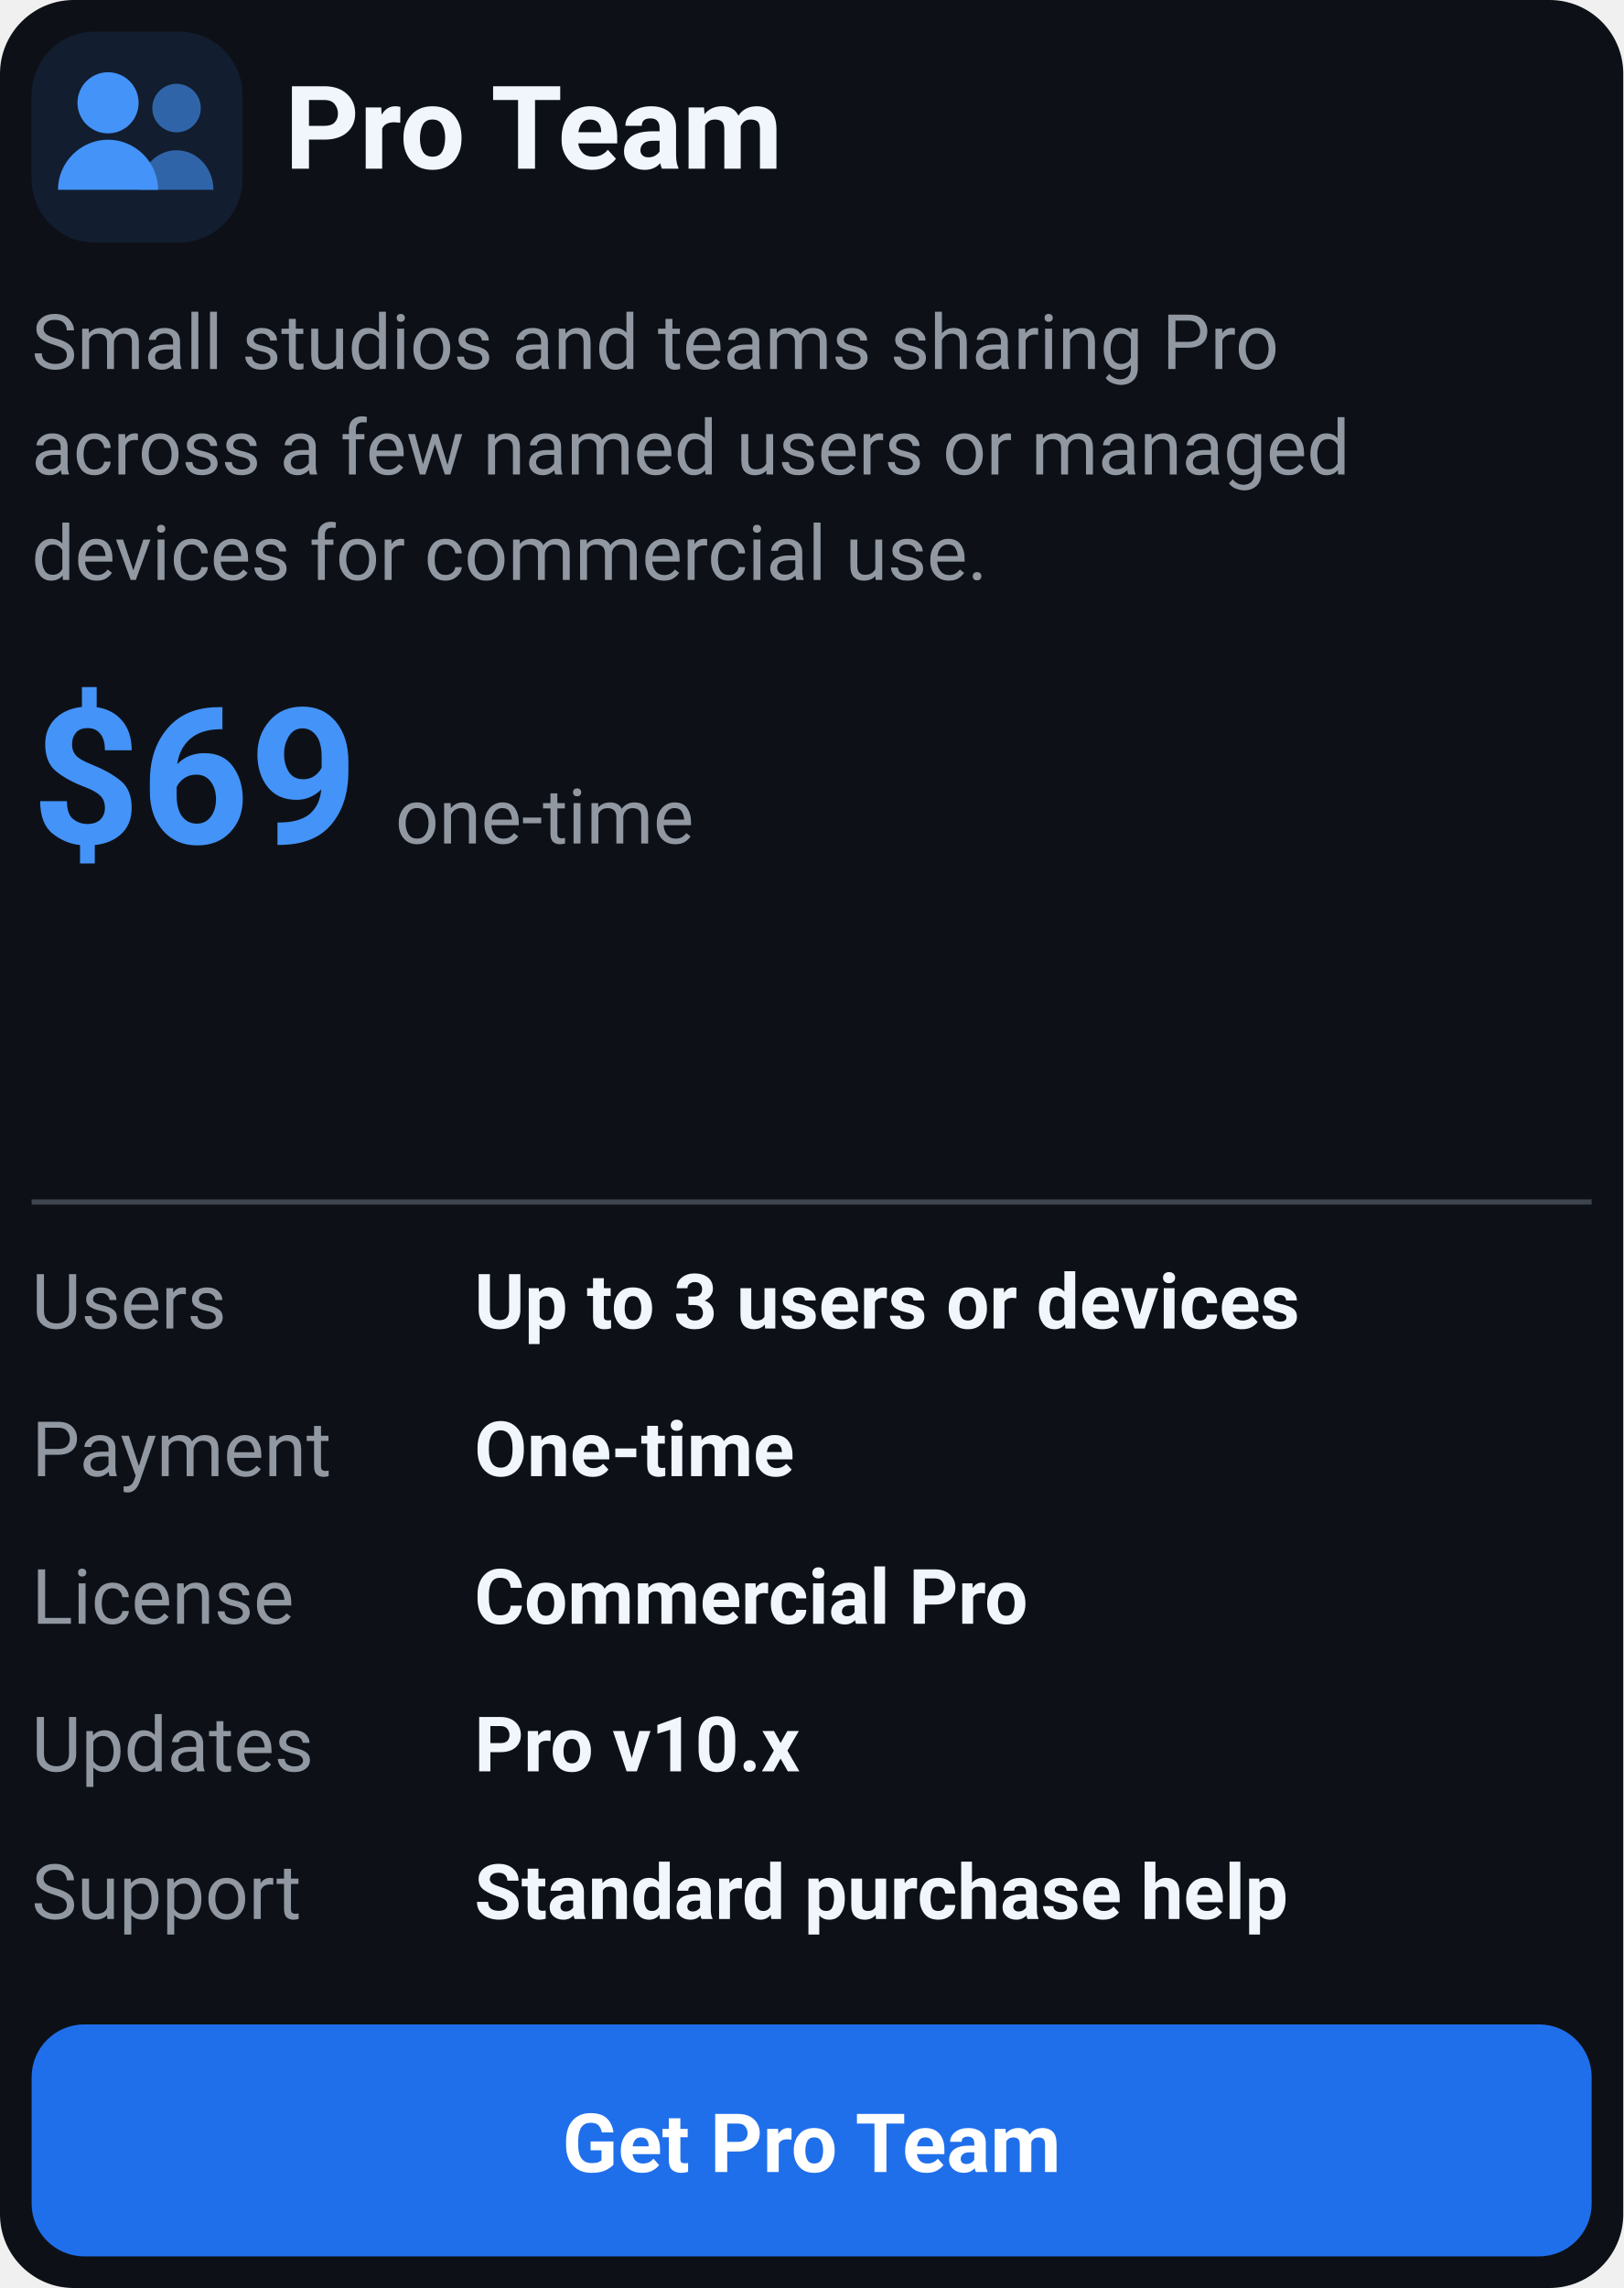
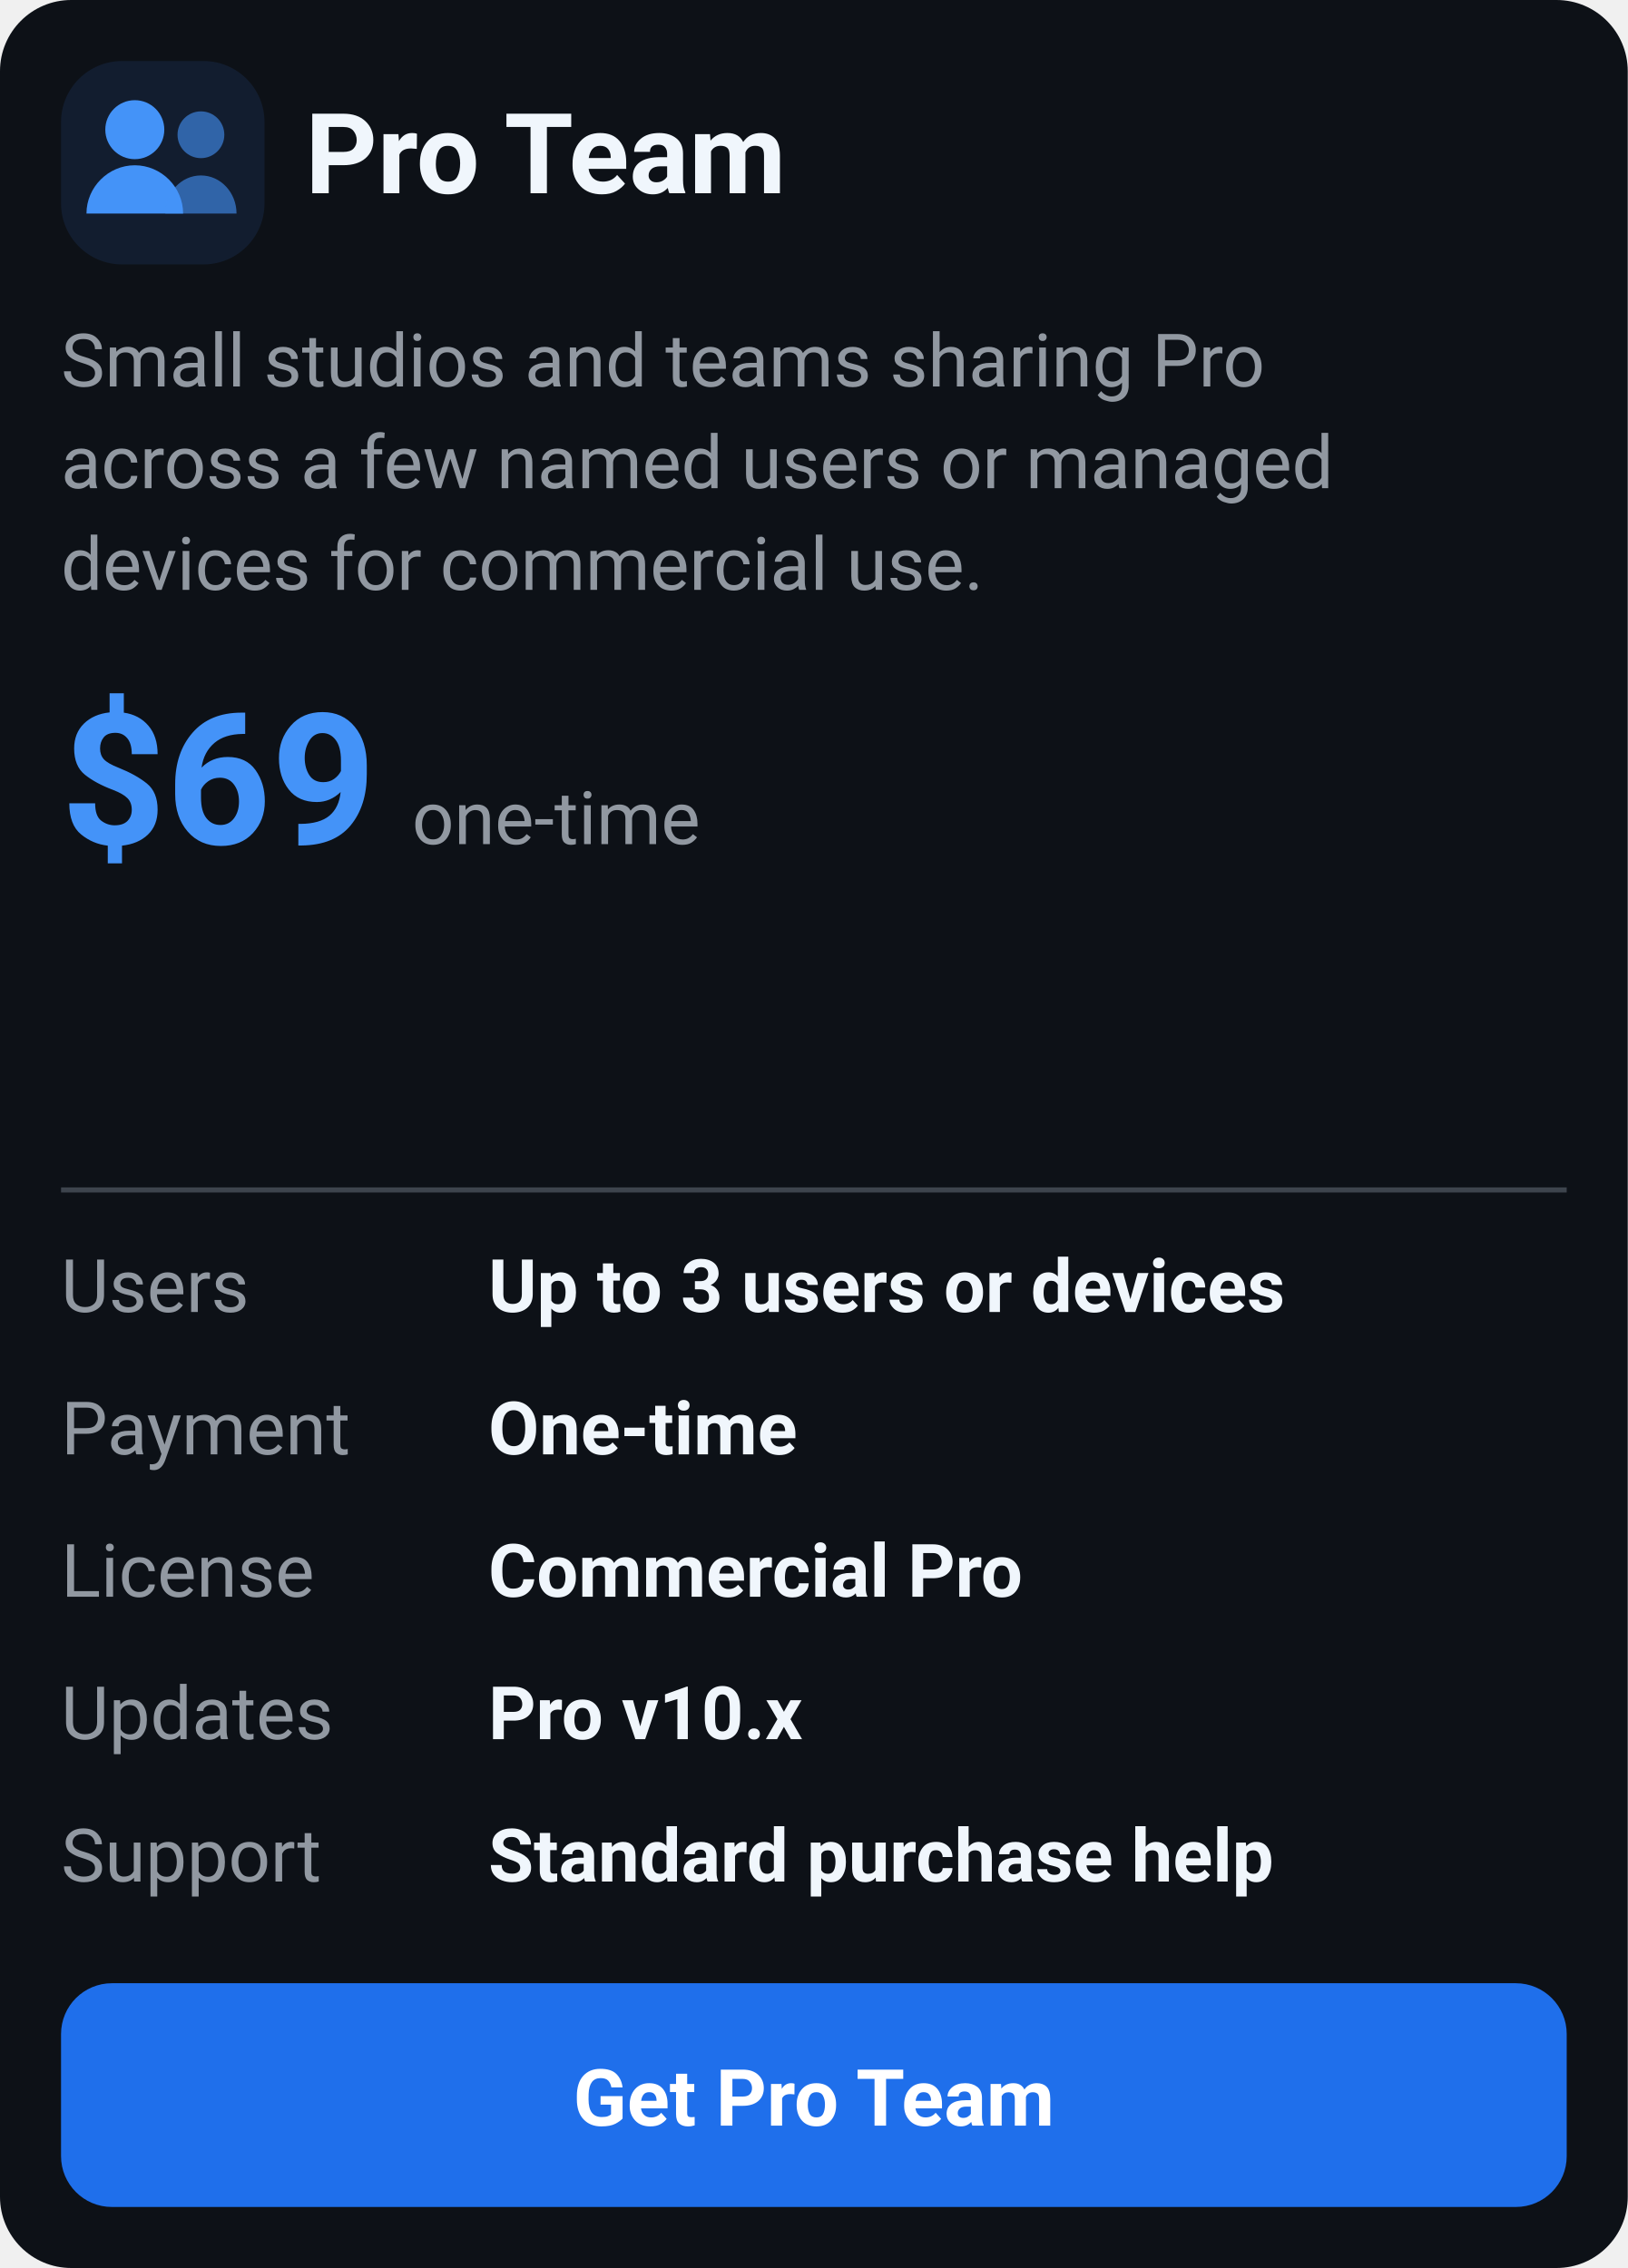
- <svg xmlns="http://www.w3.org/2000/svg" width="308" height="434" viewBox="0 0 308 434" role="img" aria-label="Pro Team plan">
-   <rect x="0" y="0" width="308" height="434" rx="14" fill="#0d1117" />
+ <svg xmlns="http://www.w3.org/2000/svg" width="320" height="446" viewBox="0 0 320 446" role="img" aria-label="Pro Team plan">
+   <rect x="0" y="0" width="320" height="446" rx="14" fill="#0d1117" />
  <g font-family="-apple-system, BlinkMacSystemFont, 'Segoe UI', Roboto, Helvetica, Arial, sans-serif">
-     <rect x="6" y="6" width="40" height="40" rx="12" fill="#121d2f" />
-     <g transform="translate(-18,-26)">
+     <rect x="12" y="12" width="40" height="40" rx="12" fill="#121d2f" />
+     <g transform="translate(-12,-20)">
      <circle cx="38.5" cy="45.5" r="5.8" fill="#4493f8" />
      <path d="M29 62c0-5.2 4.3-9.5 9.5-9.5S48 56.8 48 62z" fill="#4493f8" />
      <circle cx="51.5" cy="46.5" r="4.6" fill="#4493f8" opacity="0.6" />
      <path d="M44.5 62c0-4.1 3.1-7.5 7-7.5s7 3.4 7 7.5z" fill="#4493f8" opacity="0.6" />
    </g>
-     <text x="54" y="32" font-size="22" font-weight="700" fill="#f0f6fc">Pro Team</text>
-     <text x="6" y="70" font-size="14.5" fill="#9198a1">Small studios and teams sharing Pro</text>
-     <text x="6" y="90" font-size="14.5" fill="#9198a1">across a few named users or managed</text>
-     <text x="6" y="110" font-size="14.5" fill="#9198a1">devices for commercial use.</text>
-     <text x="6" y="160" font-size="36" font-weight="700" fill="#4493f8">$69</text>
-     <text x="75" y="160" font-size="14.5" fill="#9198a1">one-time</text>
-     <line x1="6" y1="228" x2="302" y2="228" stroke="#3d444d" />
-     <text x="6" y="252" font-size="14.5" fill="#9198a1">Users</text>
-     <text x="90" y="252" font-size="14.5" font-weight="600" fill="#f0f6fc">Up to 3 users or devices</text>
-     <text x="6" y="280" font-size="14.5" fill="#9198a1">Payment</text>
-     <text x="90" y="280" font-size="14.5" font-weight="600" fill="#f0f6fc">One-time</text>
-     <text x="6" y="308" font-size="14.5" fill="#9198a1">License</text>
-     <text x="90" y="308" font-size="14.5" font-weight="600" fill="#f0f6fc">Commercial Pro</text>
-     <text x="6" y="336" font-size="14.5" fill="#9198a1">Updates</text>
-     <text x="90" y="336" font-size="14.5" font-weight="600" fill="#f0f6fc">Pro v10.x</text>
-     <text x="6" y="364" font-size="14.5" fill="#9198a1">Support</text>
-     <text x="90" y="364" font-size="14.5" font-weight="600" fill="#f0f6fc">Standard purchase help</text>
-     <rect x="6" y="384" width="296" height="44" rx="10" fill="#1f6feb" />
-     <text x="154" y="412" font-size="15.5" font-weight="600" fill="#ffffff" text-anchor="middle">Get Pro Team</text>
+     <text x="60" y="38" font-size="22" font-weight="700" fill="#f0f6fc">Pro Team</text>
+     <text x="12" y="76" font-size="14.5" fill="#9198a1">Small studios and teams sharing Pro</text>
+     <text x="12" y="96" font-size="14.5" fill="#9198a1">across a few named users or managed</text>
+     <text x="12" y="116" font-size="14.5" fill="#9198a1">devices for commercial use.</text>
+     <text x="12" y="166" font-size="36" font-weight="700" fill="#4493f8">$69</text>
+     <text x="81" y="166" font-size="14.5" fill="#9198a1">one-time</text>
+     <line x1="12" y1="234" x2="308" y2="234" stroke="#3d444d" />
+     <text x="12" y="258" font-size="14.5" fill="#9198a1">Users</text>
+     <text x="96" y="258" font-size="14.5" font-weight="600" fill="#f0f6fc">Up to 3 users or devices</text>
+     <text x="12" y="286" font-size="14.5" fill="#9198a1">Payment</text>
+     <text x="96" y="286" font-size="14.5" font-weight="600" fill="#f0f6fc">One-time</text>
+     <text x="12" y="314" font-size="14.5" fill="#9198a1">License</text>
+     <text x="96" y="314" font-size="14.5" font-weight="600" fill="#f0f6fc">Commercial Pro</text>
+     <text x="12" y="342" font-size="14.5" fill="#9198a1">Updates</text>
+     <text x="96" y="342" font-size="14.5" font-weight="600" fill="#f0f6fc">Pro v10.x</text>
+     <text x="12" y="370" font-size="14.5" fill="#9198a1">Support</text>
+     <text x="96" y="370" font-size="14.5" font-weight="600" fill="#f0f6fc">Standard purchase help</text>
+     <rect x="12" y="390" width="296" height="44" rx="10" fill="#1f6feb" />
+     <text x="160" y="418" font-size="15.5" font-weight="600" fill="#ffffff" text-anchor="middle">Get Pro Team</text>
  </g>
</svg>
